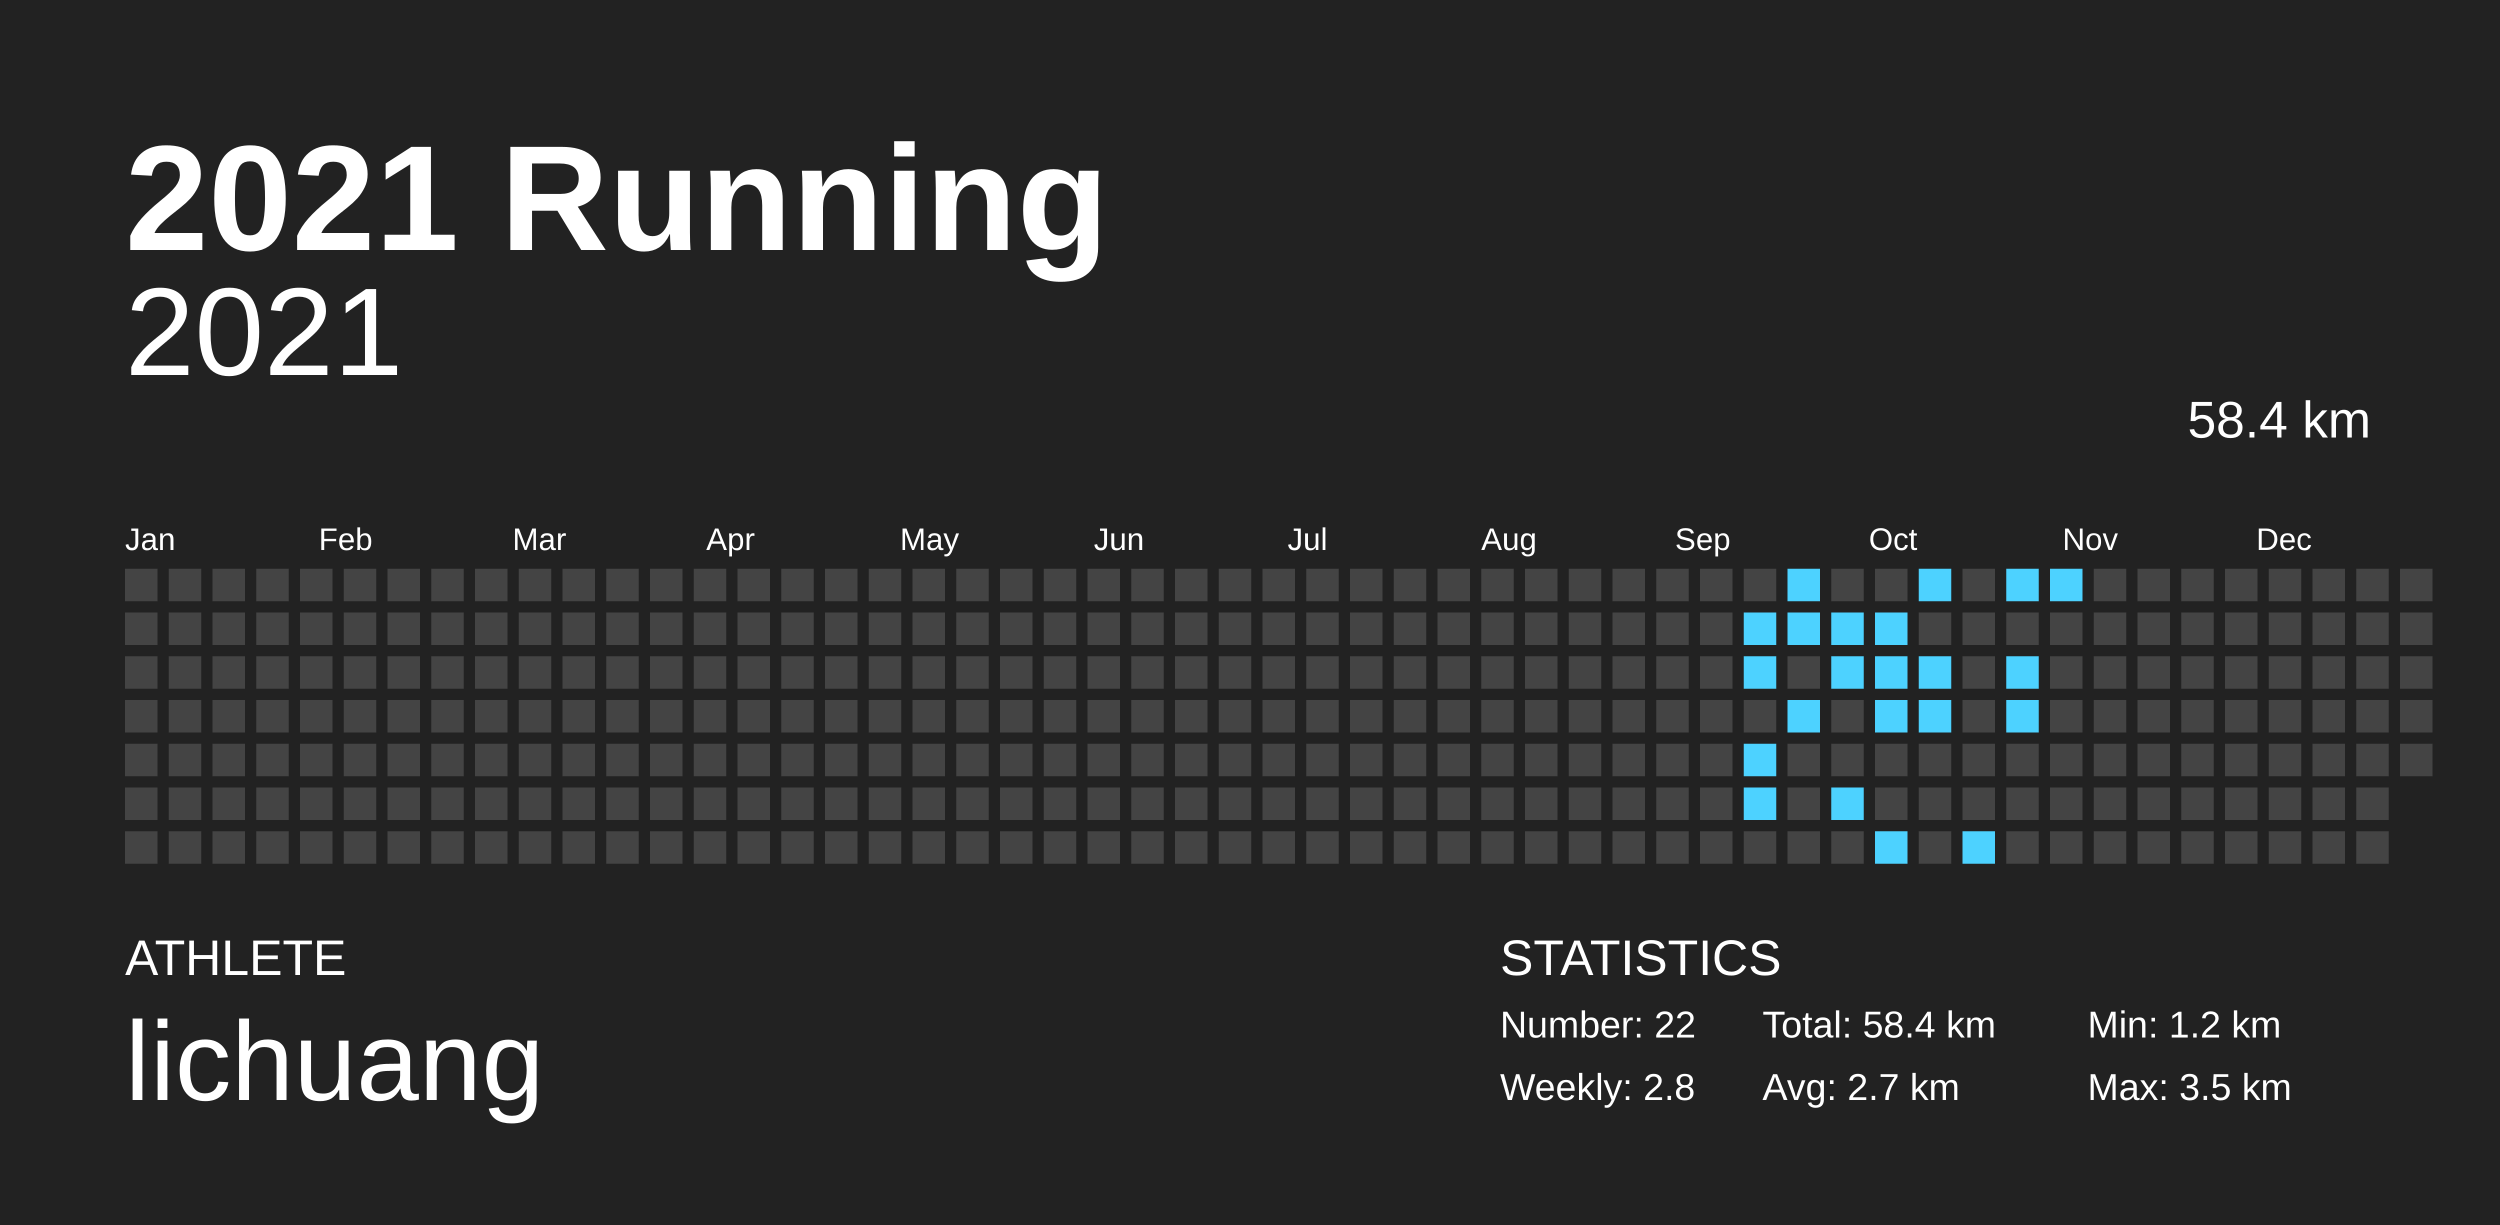
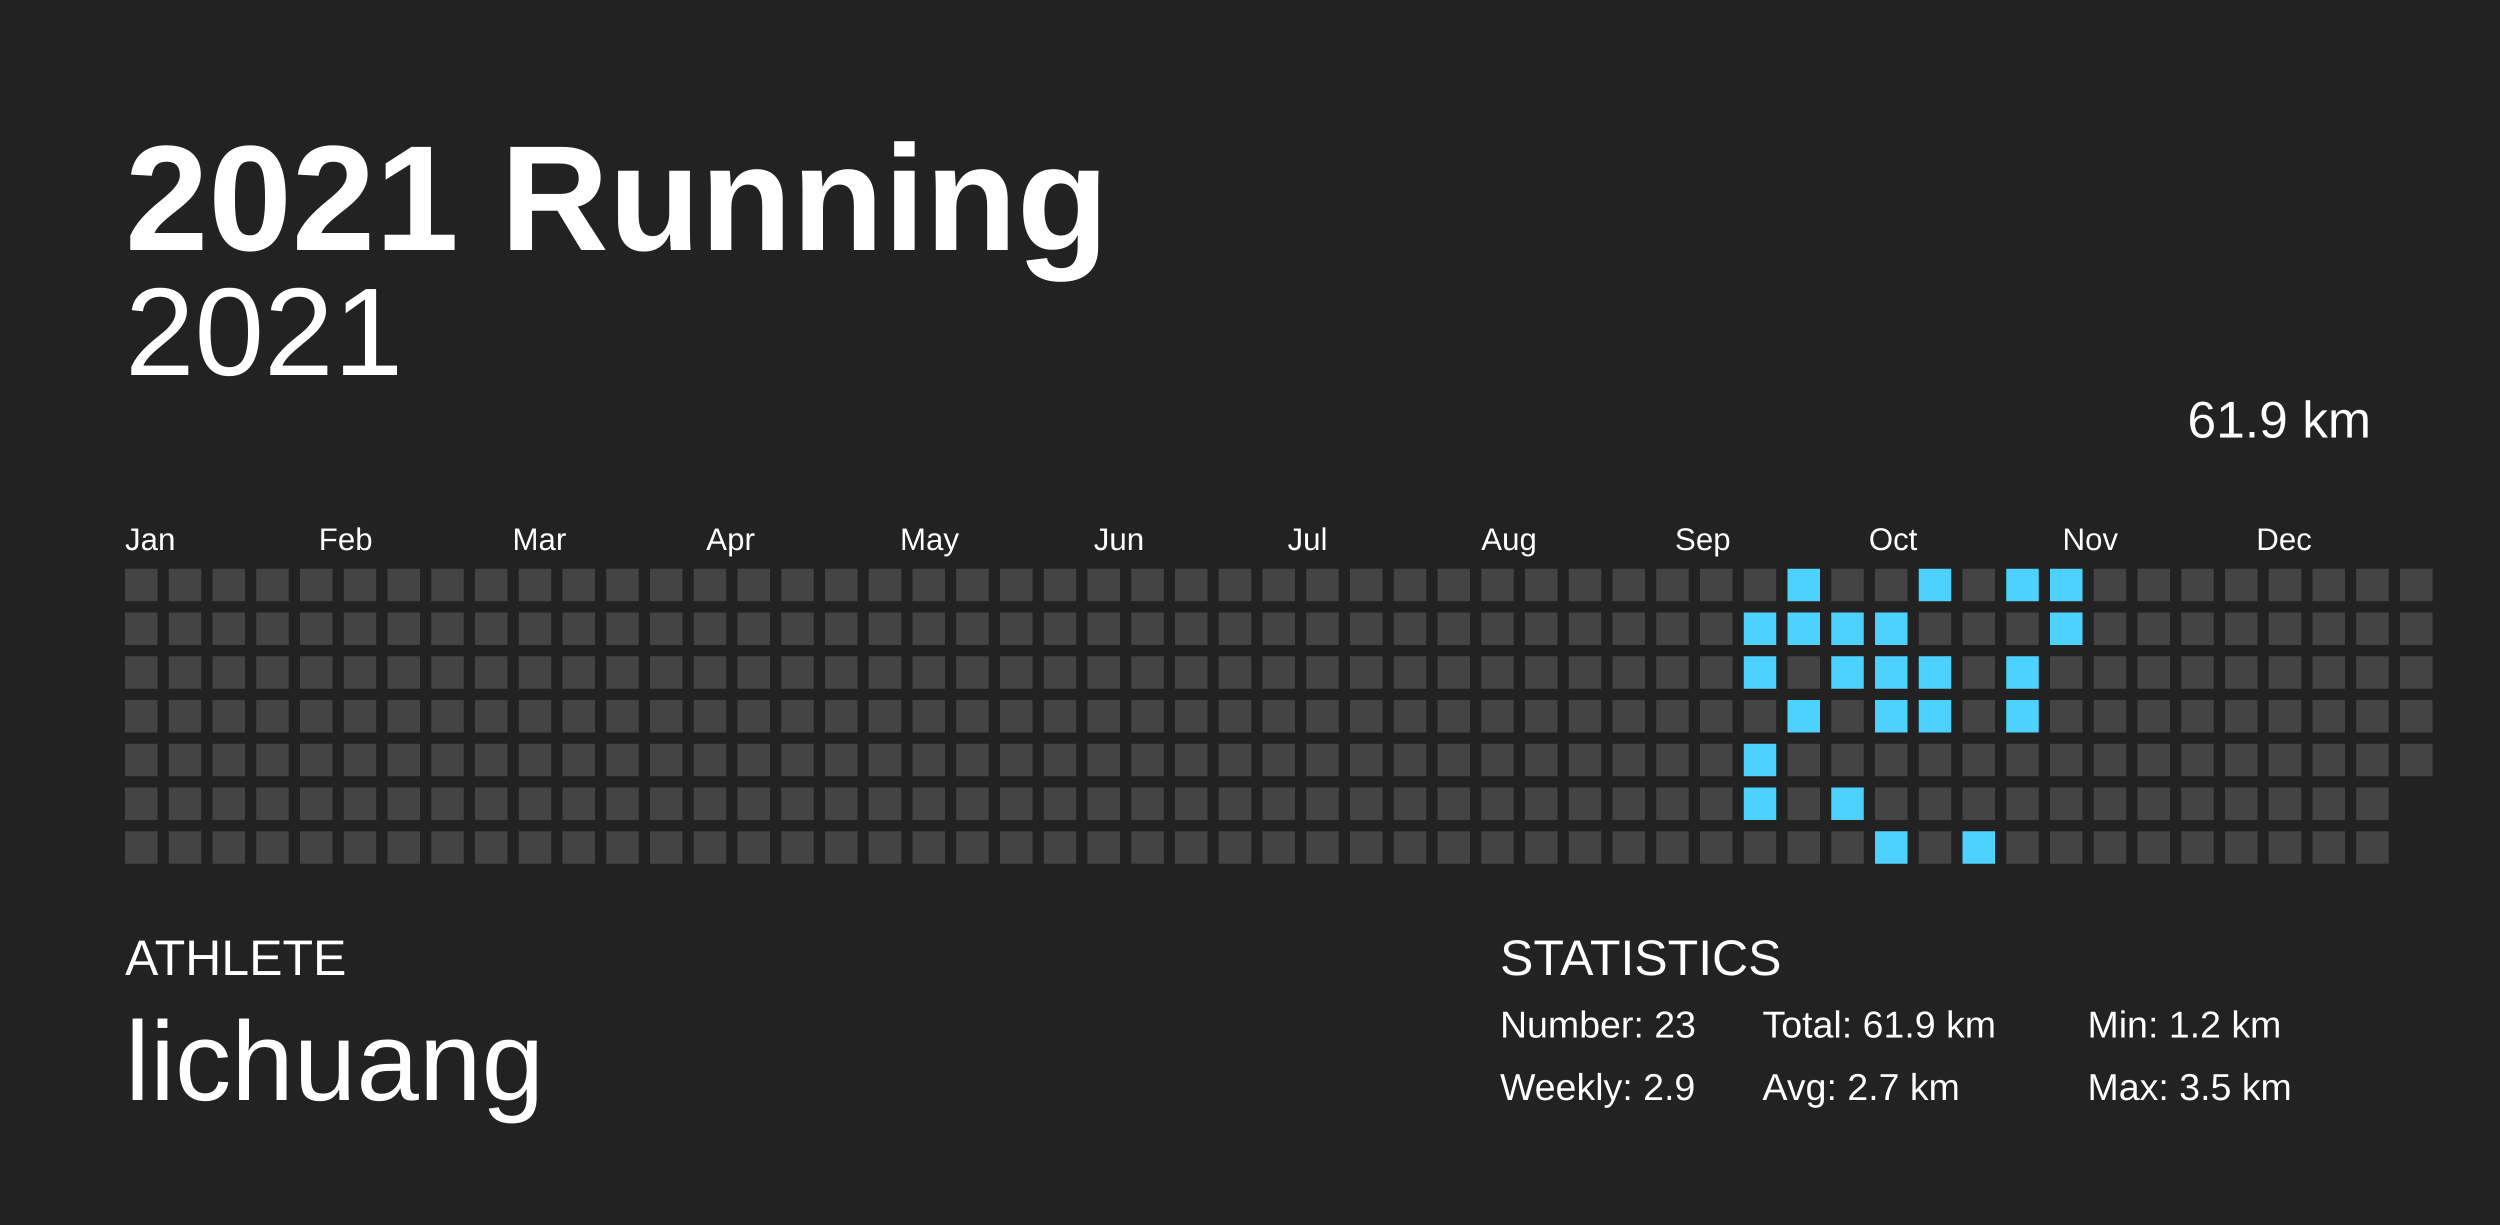
<svg xmlns="http://www.w3.org/2000/svg" baseProfile="full" height="98mm" version="1.1" viewBox="0,0,200,98" width="200mm">
  <defs />
  <rect fill="#222222" height="98" width="200" x="0" y="0" />
  <text fill="#FFFFFF" style="font-size:12px; font-family:Arial; font-weight:bold;" x="10" y="20">2021 Running</text>
  <text fill="#FFFFFF" style="font-size:4px; font-family:Arial" x="10" y="78">ATHLETE</text>
  <text fill="#FFFFFF" style="font-size:9px; font-family:Arial" x="10" y="88">lichuang</text>
  <text fill="#FFFFFF" style="font-size:4px; font-family:Arial" x="120" y="78">STATISTICS</text>
-   <text fill="#FFFFFF" style="font-size:3px; font-family:Arial" x="120" y="83">Number: 22</text>
-   <text fill="#FFFFFF" style="font-size:3px; font-family:Arial" x="120" y="88">Weekly: 2.8</text>
-   <text fill="#FFFFFF" style="font-size:3px; font-family:Arial" x="141" y="83">Total: 58.4 km</text>
+   <text fill="#FFFFFF" style="font-size:3px; font-family:Arial" x="120" y="83">Number: 23</text>
+   <text fill="#FFFFFF" style="font-size:3px; font-family:Arial" x="120" y="88">Weekly: 2.9</text>
+   <text fill="#FFFFFF" style="font-size:3px; font-family:Arial" x="141" y="83">Total: 61.9 km</text>
  <text fill="#FFFFFF" style="font-size:3px; font-family:Arial" x="141" y="88">Avg: 2.7 km</text>
  <text fill="#FFFFFF" style="font-size:3px; font-family:Arial" x="167" y="83">Min: 1.2 km</text>
  <text fill="#FFFFFF" style="font-size:3px; font-family:Arial" x="167" y="88">Max: 3.5 km</text>
  <text alignment-baseline="hanging" fill="#FFFFFF" style="font-size:10.0px; font-family:Arial;" x="10" y="30">2021</text>
-   <text alignment-baseline="hanging" fill="#FFFFFF" style="font-size:4.125px; font-family:Arial;" x="175" y="35">58.4 km</text>
+   <text alignment-baseline="hanging" fill="#FFFFFF" style="font-size:4.125px; font-family:Arial;" x="175" y="35">61.9 km</text>
  <text fill="#FFFFFF" style="font-size:2.5px; font-family:Arial" x="10.0" y="44">Jan</text>
  <text fill="#FFFFFF" style="font-size:2.5px; font-family:Arial" x="25.5" y="44">Feb</text>
  <text fill="#FFFFFF" style="font-size:2.5px; font-family:Arial" x="41.0" y="44">Mar</text>
  <text fill="#FFFFFF" style="font-size:2.5px; font-family:Arial" x="56.5" y="44">Apr</text>
  <text fill="#FFFFFF" style="font-size:2.5px; font-family:Arial" x="72.0" y="44">May</text>
  <text fill="#FFFFFF" style="font-size:2.5px; font-family:Arial" x="87.5" y="44">Jun</text>
  <text fill="#FFFFFF" style="font-size:2.5px; font-family:Arial" x="103.0" y="44">Jul</text>
  <text fill="#FFFFFF" style="font-size:2.5px; font-family:Arial" x="118.5" y="44">Aug</text>
  <text fill="#FFFFFF" style="font-size:2.5px; font-family:Arial" x="134.0" y="44">Sep</text>
  <text fill="#FFFFFF" style="font-size:2.5px; font-family:Arial" x="149.5" y="44">Oct</text>
  <text fill="#FFFFFF" style="font-size:2.5px; font-family:Arial" x="165.0" y="44">Nov</text>
  <text fill="#FFFFFF" style="font-size:2.5px; font-family:Arial" x="180.5" y="44">Dec</text>
  <rect fill="#444444" height="2.6" width="2.6" x="10.0" y="45.5" />
  <rect fill="#444444" height="2.6" width="2.6" x="10.0" y="49.0" />
  <rect fill="#444444" height="2.6" width="2.6" x="10.0" y="52.5" />
  <rect fill="#444444" height="2.6" width="2.6" x="10.0" y="56.0" />
  <rect fill="#444444" height="2.6" width="2.6" x="10.0" y="59.5" />
  <rect fill="#444444" height="2.6" width="2.6" x="10.0" y="63.0" />
  <rect fill="#444444" height="2.6" width="2.6" x="10.0" y="66.5" />
  <rect fill="#444444" height="2.6" width="2.6" x="13.5" y="45.5" />
  <rect fill="#444444" height="2.6" width="2.6" x="13.5" y="49.0" />
  <rect fill="#444444" height="2.6" width="2.6" x="13.5" y="52.5" />
  <rect fill="#444444" height="2.6" width="2.6" x="13.5" y="56.0" />
  <rect fill="#444444" height="2.6" width="2.6" x="13.5" y="59.5" />
  <rect fill="#444444" height="2.6" width="2.6" x="13.5" y="63.0" />
  <rect fill="#444444" height="2.6" width="2.6" x="13.5" y="66.5" />
  <rect fill="#444444" height="2.6" width="2.6" x="17.0" y="45.5" />
  <rect fill="#444444" height="2.6" width="2.6" x="17.0" y="49.0" />
  <rect fill="#444444" height="2.6" width="2.6" x="17.0" y="52.5" />
  <rect fill="#444444" height="2.6" width="2.6" x="17.0" y="56.0" />
  <rect fill="#444444" height="2.6" width="2.6" x="17.0" y="59.5" />
  <rect fill="#444444" height="2.6" width="2.6" x="17.0" y="63.0" />
  <rect fill="#444444" height="2.6" width="2.6" x="17.0" y="66.5" />
  <rect fill="#444444" height="2.6" width="2.6" x="20.5" y="45.5" />
  <rect fill="#444444" height="2.6" width="2.6" x="20.5" y="49.0" />
  <rect fill="#444444" height="2.6" width="2.6" x="20.5" y="52.5" />
  <rect fill="#444444" height="2.6" width="2.6" x="20.5" y="56.0" />
  <rect fill="#444444" height="2.6" width="2.6" x="20.5" y="59.5" />
  <rect fill="#444444" height="2.6" width="2.6" x="20.5" y="63.0" />
  <rect fill="#444444" height="2.6" width="2.6" x="20.5" y="66.5" />
  <rect fill="#444444" height="2.6" width="2.6" x="24.0" y="45.5" />
  <rect fill="#444444" height="2.6" width="2.6" x="24.0" y="49.0" />
  <rect fill="#444444" height="2.6" width="2.6" x="24.0" y="52.5" />
  <rect fill="#444444" height="2.6" width="2.6" x="24.0" y="56.0" />
  <rect fill="#444444" height="2.6" width="2.6" x="24.0" y="59.5" />
  <rect fill="#444444" height="2.6" width="2.6" x="24.0" y="63.0" />
  <rect fill="#444444" height="2.6" width="2.6" x="24.0" y="66.5" />
  <rect fill="#444444" height="2.6" width="2.6" x="27.5" y="45.5" />
  <rect fill="#444444" height="2.6" width="2.6" x="27.5" y="49.0" />
  <rect fill="#444444" height="2.6" width="2.6" x="27.5" y="52.5" />
  <rect fill="#444444" height="2.6" width="2.6" x="27.5" y="56.0" />
  <rect fill="#444444" height="2.6" width="2.6" x="27.5" y="59.5" />
  <rect fill="#444444" height="2.6" width="2.6" x="27.5" y="63.0" />
  <rect fill="#444444" height="2.6" width="2.6" x="27.5" y="66.5" />
  <rect fill="#444444" height="2.6" width="2.6" x="31.0" y="45.5" />
  <rect fill="#444444" height="2.6" width="2.6" x="31.0" y="49.0" />
  <rect fill="#444444" height="2.6" width="2.6" x="31.0" y="52.5" />
  <rect fill="#444444" height="2.6" width="2.6" x="31.0" y="56.0" />
  <rect fill="#444444" height="2.6" width="2.6" x="31.0" y="59.5" />
  <rect fill="#444444" height="2.6" width="2.6" x="31.0" y="63.0" />
  <rect fill="#444444" height="2.6" width="2.6" x="31.0" y="66.5" />
  <rect fill="#444444" height="2.6" width="2.6" x="34.5" y="45.5" />
  <rect fill="#444444" height="2.6" width="2.6" x="34.5" y="49.0" />
  <rect fill="#444444" height="2.6" width="2.6" x="34.5" y="52.5" />
  <rect fill="#444444" height="2.6" width="2.6" x="34.5" y="56.0" />
  <rect fill="#444444" height="2.6" width="2.6" x="34.5" y="59.5" />
  <rect fill="#444444" height="2.6" width="2.6" x="34.5" y="63.0" />
  <rect fill="#444444" height="2.6" width="2.6" x="34.5" y="66.5" />
  <rect fill="#444444" height="2.6" width="2.6" x="38.0" y="45.5" />
  <rect fill="#444444" height="2.6" width="2.6" x="38.0" y="49.0" />
  <rect fill="#444444" height="2.6" width="2.6" x="38.0" y="52.5" />
  <rect fill="#444444" height="2.6" width="2.6" x="38.0" y="56.0" />
  <rect fill="#444444" height="2.6" width="2.6" x="38.0" y="59.5" />
  <rect fill="#444444" height="2.6" width="2.6" x="38.0" y="63.0" />
  <rect fill="#444444" height="2.6" width="2.6" x="38.0" y="66.5" />
  <rect fill="#444444" height="2.6" width="2.6" x="41.5" y="45.5" />
  <rect fill="#444444" height="2.6" width="2.6" x="41.5" y="49.0" />
  <rect fill="#444444" height="2.6" width="2.6" x="41.5" y="52.5" />
  <rect fill="#444444" height="2.6" width="2.6" x="41.5" y="56.0" />
  <rect fill="#444444" height="2.6" width="2.6" x="41.5" y="59.5" />
  <rect fill="#444444" height="2.6" width="2.6" x="41.5" y="63.0" />
  <rect fill="#444444" height="2.6" width="2.6" x="41.5" y="66.5" />
  <rect fill="#444444" height="2.6" width="2.6" x="45.0" y="45.5" />
  <rect fill="#444444" height="2.6" width="2.6" x="45.0" y="49.0" />
  <rect fill="#444444" height="2.6" width="2.6" x="45.0" y="52.5" />
  <rect fill="#444444" height="2.6" width="2.6" x="45.0" y="56.0" />
  <rect fill="#444444" height="2.6" width="2.6" x="45.0" y="59.5" />
  <rect fill="#444444" height="2.6" width="2.6" x="45.0" y="63.0" />
  <rect fill="#444444" height="2.6" width="2.6" x="45.0" y="66.5" />
  <rect fill="#444444" height="2.6" width="2.6" x="48.5" y="45.5" />
  <rect fill="#444444" height="2.6" width="2.6" x="48.5" y="49.0" />
  <rect fill="#444444" height="2.6" width="2.6" x="48.5" y="52.5" />
  <rect fill="#444444" height="2.6" width="2.6" x="48.5" y="56.0" />
  <rect fill="#444444" height="2.6" width="2.6" x="48.5" y="59.5" />
  <rect fill="#444444" height="2.6" width="2.6" x="48.5" y="63.0" />
  <rect fill="#444444" height="2.6" width="2.6" x="48.5" y="66.5" />
  <rect fill="#444444" height="2.6" width="2.6" x="52.0" y="45.5" />
  <rect fill="#444444" height="2.6" width="2.6" x="52.0" y="49.0" />
  <rect fill="#444444" height="2.6" width="2.6" x="52.0" y="52.5" />
  <rect fill="#444444" height="2.6" width="2.6" x="52.0" y="56.0" />
  <rect fill="#444444" height="2.6" width="2.6" x="52.0" y="59.5" />
  <rect fill="#444444" height="2.6" width="2.6" x="52.0" y="63.0" />
  <rect fill="#444444" height="2.6" width="2.6" x="52.0" y="66.5" />
  <rect fill="#444444" height="2.6" width="2.6" x="55.5" y="45.5" />
  <rect fill="#444444" height="2.6" width="2.6" x="55.5" y="49.0" />
  <rect fill="#444444" height="2.6" width="2.6" x="55.5" y="52.5" />
  <rect fill="#444444" height="2.6" width="2.6" x="55.5" y="56.0" />
  <rect fill="#444444" height="2.6" width="2.6" x="55.5" y="59.5" />
  <rect fill="#444444" height="2.6" width="2.6" x="55.5" y="63.0" />
  <rect fill="#444444" height="2.6" width="2.6" x="55.5" y="66.5" />
  <rect fill="#444444" height="2.6" width="2.6" x="59.0" y="45.5" />
  <rect fill="#444444" height="2.6" width="2.6" x="59.0" y="49.0" />
  <rect fill="#444444" height="2.6" width="2.6" x="59.0" y="52.5" />
  <rect fill="#444444" height="2.6" width="2.6" x="59.0" y="56.0" />
  <rect fill="#444444" height="2.6" width="2.6" x="59.0" y="59.5" />
  <rect fill="#444444" height="2.6" width="2.6" x="59.0" y="63.0" />
  <rect fill="#444444" height="2.6" width="2.6" x="59.0" y="66.5" />
  <rect fill="#444444" height="2.6" width="2.6" x="62.5" y="45.5" />
  <rect fill="#444444" height="2.6" width="2.6" x="62.5" y="49.0" />
  <rect fill="#444444" height="2.6" width="2.6" x="62.5" y="52.5" />
  <rect fill="#444444" height="2.6" width="2.6" x="62.5" y="56.0" />
  <rect fill="#444444" height="2.6" width="2.6" x="62.5" y="59.5" />
  <rect fill="#444444" height="2.6" width="2.6" x="62.5" y="63.0" />
  <rect fill="#444444" height="2.6" width="2.6" x="62.5" y="66.5" />
  <rect fill="#444444" height="2.6" width="2.6" x="66.0" y="45.5" />
  <rect fill="#444444" height="2.6" width="2.6" x="66.0" y="49.0" />
  <rect fill="#444444" height="2.6" width="2.6" x="66.0" y="52.5" />
  <rect fill="#444444" height="2.6" width="2.6" x="66.0" y="56.0" />
  <rect fill="#444444" height="2.6" width="2.6" x="66.0" y="59.5" />
  <rect fill="#444444" height="2.6" width="2.6" x="66.0" y="63.0" />
  <rect fill="#444444" height="2.6" width="2.6" x="66.0" y="66.5" />
  <rect fill="#444444" height="2.6" width="2.6" x="69.5" y="45.5" />
  <rect fill="#444444" height="2.6" width="2.6" x="69.5" y="49.0" />
  <rect fill="#444444" height="2.6" width="2.6" x="69.5" y="52.5" />
  <rect fill="#444444" height="2.6" width="2.6" x="69.5" y="56.0" />
  <rect fill="#444444" height="2.6" width="2.6" x="69.5" y="59.5" />
  <rect fill="#444444" height="2.6" width="2.6" x="69.5" y="63.0" />
  <rect fill="#444444" height="2.6" width="2.6" x="69.5" y="66.5" />
  <rect fill="#444444" height="2.6" width="2.6" x="73.0" y="45.5" />
  <rect fill="#444444" height="2.6" width="2.6" x="73.0" y="49.0" />
  <rect fill="#444444" height="2.6" width="2.6" x="73.0" y="52.5" />
  <rect fill="#444444" height="2.6" width="2.6" x="73.0" y="56.0" />
  <rect fill="#444444" height="2.6" width="2.6" x="73.0" y="59.5" />
  <rect fill="#444444" height="2.6" width="2.6" x="73.0" y="63.0" />
  <rect fill="#444444" height="2.6" width="2.6" x="73.0" y="66.5" />
  <rect fill="#444444" height="2.6" width="2.6" x="76.5" y="45.5" />
  <rect fill="#444444" height="2.6" width="2.6" x="76.5" y="49.0" />
  <rect fill="#444444" height="2.6" width="2.6" x="76.5" y="52.5" />
  <rect fill="#444444" height="2.6" width="2.6" x="76.5" y="56.0" />
  <rect fill="#444444" height="2.6" width="2.6" x="76.5" y="59.5" />
  <rect fill="#444444" height="2.6" width="2.6" x="76.5" y="63.0" />
  <rect fill="#444444" height="2.6" width="2.6" x="76.5" y="66.5" />
  <rect fill="#444444" height="2.6" width="2.6" x="80.0" y="45.5" />
  <rect fill="#444444" height="2.6" width="2.6" x="80.0" y="49.0" />
  <rect fill="#444444" height="2.6" width="2.6" x="80.0" y="52.5" />
  <rect fill="#444444" height="2.6" width="2.6" x="80.0" y="56.0" />
  <rect fill="#444444" height="2.6" width="2.6" x="80.0" y="59.5" />
  <rect fill="#444444" height="2.6" width="2.6" x="80.0" y="63.0" />
  <rect fill="#444444" height="2.6" width="2.6" x="80.0" y="66.5" />
  <rect fill="#444444" height="2.6" width="2.6" x="83.5" y="45.5" />
  <rect fill="#444444" height="2.6" width="2.6" x="83.5" y="49.0" />
  <rect fill="#444444" height="2.6" width="2.6" x="83.5" y="52.5" />
  <rect fill="#444444" height="2.6" width="2.6" x="83.5" y="56.0" />
  <rect fill="#444444" height="2.6" width="2.6" x="83.5" y="59.5" />
  <rect fill="#444444" height="2.6" width="2.6" x="83.5" y="63.0" />
  <rect fill="#444444" height="2.6" width="2.6" x="83.5" y="66.5" />
  <rect fill="#444444" height="2.6" width="2.6" x="87.0" y="45.5" />
  <rect fill="#444444" height="2.6" width="2.6" x="87.0" y="49.0" />
  <rect fill="#444444" height="2.6" width="2.6" x="87.0" y="52.5" />
  <rect fill="#444444" height="2.6" width="2.6" x="87.0" y="56.0" />
  <rect fill="#444444" height="2.6" width="2.6" x="87.0" y="59.5" />
  <rect fill="#444444" height="2.6" width="2.6" x="87.0" y="63.0" />
  <rect fill="#444444" height="2.6" width="2.6" x="87.0" y="66.5" />
  <rect fill="#444444" height="2.6" width="2.6" x="90.5" y="45.5" />
  <rect fill="#444444" height="2.6" width="2.6" x="90.5" y="49.0" />
  <rect fill="#444444" height="2.6" width="2.6" x="90.5" y="52.5" />
  <rect fill="#444444" height="2.6" width="2.6" x="90.5" y="56.0" />
  <rect fill="#444444" height="2.6" width="2.6" x="90.5" y="59.5" />
  <rect fill="#444444" height="2.6" width="2.6" x="90.5" y="63.0" />
  <rect fill="#444444" height="2.6" width="2.6" x="90.5" y="66.5" />
  <rect fill="#444444" height="2.6" width="2.6" x="94.0" y="45.5" />
  <rect fill="#444444" height="2.6" width="2.6" x="94.0" y="49.0" />
  <rect fill="#444444" height="2.6" width="2.6" x="94.0" y="52.5" />
  <rect fill="#444444" height="2.6" width="2.6" x="94.0" y="56.0" />
  <rect fill="#444444" height="2.6" width="2.6" x="94.0" y="59.5" />
  <rect fill="#444444" height="2.6" width="2.6" x="94.0" y="63.0" />
  <rect fill="#444444" height="2.6" width="2.6" x="94.0" y="66.5" />
  <rect fill="#444444" height="2.6" width="2.6" x="97.5" y="45.5" />
  <rect fill="#444444" height="2.6" width="2.6" x="97.5" y="49.0" />
  <rect fill="#444444" height="2.6" width="2.6" x="97.5" y="52.5" />
  <rect fill="#444444" height="2.6" width="2.6" x="97.5" y="56.0" />
  <rect fill="#444444" height="2.6" width="2.6" x="97.5" y="59.5" />
  <rect fill="#444444" height="2.6" width="2.6" x="97.5" y="63.0" />
  <rect fill="#444444" height="2.6" width="2.6" x="97.5" y="66.5" />
  <rect fill="#444444" height="2.6" width="2.6" x="101.0" y="45.5" />
  <rect fill="#444444" height="2.6" width="2.6" x="101.0" y="49.0" />
  <rect fill="#444444" height="2.6" width="2.6" x="101.0" y="52.5" />
  <rect fill="#444444" height="2.6" width="2.6" x="101.0" y="56.0" />
  <rect fill="#444444" height="2.6" width="2.6" x="101.0" y="59.5" />
  <rect fill="#444444" height="2.6" width="2.6" x="101.0" y="63.0" />
  <rect fill="#444444" height="2.6" width="2.6" x="101.0" y="66.5" />
  <rect fill="#444444" height="2.6" width="2.6" x="104.5" y="45.5" />
  <rect fill="#444444" height="2.6" width="2.6" x="104.5" y="49.0" />
  <rect fill="#444444" height="2.6" width="2.6" x="104.5" y="52.5" />
  <rect fill="#444444" height="2.6" width="2.6" x="104.5" y="56.0" />
  <rect fill="#444444" height="2.6" width="2.6" x="104.5" y="59.5" />
  <rect fill="#444444" height="2.6" width="2.6" x="104.5" y="63.0" />
  <rect fill="#444444" height="2.6" width="2.6" x="104.5" y="66.5" />
  <rect fill="#444444" height="2.6" width="2.6" x="108.0" y="45.5" />
  <rect fill="#444444" height="2.6" width="2.6" x="108.0" y="49.0" />
  <rect fill="#444444" height="2.6" width="2.6" x="108.0" y="52.5" />
  <rect fill="#444444" height="2.6" width="2.6" x="108.0" y="56.0" />
  <rect fill="#444444" height="2.6" width="2.6" x="108.0" y="59.5" />
  <rect fill="#444444" height="2.6" width="2.6" x="108.0" y="63.0" />
  <rect fill="#444444" height="2.6" width="2.6" x="108.0" y="66.5" />
  <rect fill="#444444" height="2.6" width="2.6" x="111.5" y="45.5" />
  <rect fill="#444444" height="2.6" width="2.6" x="111.5" y="49.0" />
  <rect fill="#444444" height="2.6" width="2.6" x="111.5" y="52.5" />
  <rect fill="#444444" height="2.6" width="2.6" x="111.5" y="56.0" />
  <rect fill="#444444" height="2.6" width="2.6" x="111.5" y="59.5" />
  <rect fill="#444444" height="2.6" width="2.6" x="111.5" y="63.0" />
  <rect fill="#444444" height="2.6" width="2.6" x="111.5" y="66.5" />
  <rect fill="#444444" height="2.6" width="2.6" x="115.0" y="45.5" />
  <rect fill="#444444" height="2.6" width="2.6" x="115.0" y="49.0" />
  <rect fill="#444444" height="2.6" width="2.6" x="115.0" y="52.5" />
  <rect fill="#444444" height="2.6" width="2.6" x="115.0" y="56.0" />
  <rect fill="#444444" height="2.6" width="2.6" x="115.0" y="59.5" />
  <rect fill="#444444" height="2.6" width="2.6" x="115.0" y="63.0" />
  <rect fill="#444444" height="2.6" width="2.6" x="115.0" y="66.5" />
  <rect fill="#444444" height="2.6" width="2.6" x="118.5" y="45.5" />
  <rect fill="#444444" height="2.6" width="2.6" x="118.5" y="49.0" />
  <rect fill="#444444" height="2.6" width="2.6" x="118.5" y="52.5" />
  <rect fill="#444444" height="2.6" width="2.6" x="118.5" y="56.0" />
  <rect fill="#444444" height="2.6" width="2.6" x="118.5" y="59.5" />
  <rect fill="#444444" height="2.6" width="2.6" x="118.5" y="63.0" />
  <rect fill="#444444" height="2.6" width="2.6" x="118.5" y="66.5" />
  <rect fill="#444444" height="2.6" width="2.6" x="122.0" y="45.5" />
  <rect fill="#444444" height="2.6" width="2.6" x="122.0" y="49.0" />
  <rect fill="#444444" height="2.6" width="2.6" x="122.0" y="52.5" />
  <rect fill="#444444" height="2.6" width="2.6" x="122.0" y="56.0" />
  <rect fill="#444444" height="2.6" width="2.6" x="122.0" y="59.5" />
  <rect fill="#444444" height="2.6" width="2.6" x="122.0" y="63.0" />
  <rect fill="#444444" height="2.6" width="2.6" x="122.0" y="66.5" />
  <rect fill="#444444" height="2.6" width="2.6" x="125.5" y="45.5" />
  <rect fill="#444444" height="2.6" width="2.6" x="125.5" y="49.0" />
  <rect fill="#444444" height="2.6" width="2.6" x="125.5" y="52.5" />
  <rect fill="#444444" height="2.6" width="2.6" x="125.5" y="56.0" />
  <rect fill="#444444" height="2.6" width="2.6" x="125.5" y="59.5" />
  <rect fill="#444444" height="2.6" width="2.6" x="125.5" y="63.0" />
  <rect fill="#444444" height="2.6" width="2.6" x="125.5" y="66.5" />
  <rect fill="#444444" height="2.6" width="2.6" x="129.0" y="45.5" />
  <rect fill="#444444" height="2.6" width="2.6" x="129.0" y="49.0" />
  <rect fill="#444444" height="2.6" width="2.6" x="129.0" y="52.5" />
  <rect fill="#444444" height="2.6" width="2.6" x="129.0" y="56.0" />
  <rect fill="#444444" height="2.6" width="2.6" x="129.0" y="59.5" />
  <rect fill="#444444" height="2.6" width="2.6" x="129.0" y="63.0" />
  <rect fill="#444444" height="2.6" width="2.6" x="129.0" y="66.5" />
  <rect fill="#444444" height="2.6" width="2.6" x="132.5" y="45.5" />
  <rect fill="#444444" height="2.6" width="2.6" x="132.5" y="49.0" />
  <rect fill="#444444" height="2.6" width="2.6" x="132.5" y="52.5" />
  <rect fill="#444444" height="2.6" width="2.6" x="132.5" y="56.0" />
  <rect fill="#444444" height="2.6" width="2.6" x="132.5" y="59.5" />
  <rect fill="#444444" height="2.6" width="2.6" x="132.5" y="63.0" />
  <rect fill="#444444" height="2.6" width="2.6" x="132.5" y="66.5" />
  <rect fill="#444444" height="2.6" width="2.6" x="136.0" y="45.5" />
  <rect fill="#444444" height="2.6" width="2.6" x="136.0" y="49.0" />
  <rect fill="#444444" height="2.6" width="2.6" x="136.0" y="52.5" />
  <rect fill="#444444" height="2.6" width="2.6" x="136.0" y="56.0" />
  <rect fill="#444444" height="2.6" width="2.6" x="136.0" y="59.5" />
  <rect fill="#444444" height="2.6" width="2.6" x="136.0" y="63.0" />
  <rect fill="#444444" height="2.6" width="2.6" x="136.0" y="66.5" />
  <rect fill="#444444" height="2.6" width="2.6" x="139.5" y="45.5" />
  <rect fill="#4dd2ff" height="2.6" width="2.6" x="139.5" y="49.0" />
  <rect fill="#4dd2ff" height="2.6" width="2.6" x="139.5" y="52.5" />
  <rect fill="#444444" height="2.6" width="2.6" x="139.5" y="56.0" />
  <rect fill="#4dd2ff" height="2.6" width="2.6" x="139.5" y="59.5" />
  <rect fill="#4dd2ff" height="2.6" width="2.6" x="139.5" y="63.0" />
  <rect fill="#444444" height="2.6" width="2.6" x="139.5" y="66.5" />
  <rect fill="#4dd2ff" height="2.6" width="2.6" x="143.0" y="45.5" />
  <rect fill="#4dd2ff" height="2.6" width="2.6" x="143.0" y="49.0" />
  <rect fill="#444444" height="2.6" width="2.6" x="143.0" y="52.5" />
  <rect fill="#4dd2ff" height="2.6" width="2.6" x="143.0" y="56.0" />
  <rect fill="#444444" height="2.6" width="2.6" x="143.0" y="59.5" />
  <rect fill="#444444" height="2.6" width="2.6" x="143.0" y="63.0" />
  <rect fill="#444444" height="2.6" width="2.6" x="143.0" y="66.5" />
  <rect fill="#444444" height="2.6" width="2.6" x="146.5" y="45.5" />
  <rect fill="#4dd2ff" height="2.6" width="2.6" x="146.5" y="49.0" />
  <rect fill="#4dd2ff" height="2.6" width="2.6" x="146.5" y="52.5" />
  <rect fill="#444444" height="2.6" width="2.6" x="146.5" y="56.0" />
  <rect fill="#444444" height="2.6" width="2.6" x="146.5" y="59.5" />
  <rect fill="#4dd2ff" height="2.6" width="2.6" x="146.5" y="63.0" />
  <rect fill="#444444" height="2.6" width="2.6" x="146.5" y="66.5" />
  <rect fill="#444444" height="2.6" width="2.6" x="150.0" y="45.5" />
  <rect fill="#4dd2ff" height="2.6" width="2.6" x="150.0" y="49.0" />
  <rect fill="#4dd2ff" height="2.6" width="2.6" x="150.0" y="52.5" />
  <rect fill="#4dd2ff" height="2.6" width="2.6" x="150.0" y="56.0" />
  <rect fill="#444444" height="2.6" width="2.6" x="150.0" y="59.5" />
  <rect fill="#444444" height="2.6" width="2.6" x="150.0" y="63.0" />
  <rect fill="#4dd2ff" height="2.6" width="2.6" x="150.0" y="66.5" />
  <rect fill="#4dd2ff" height="2.6" width="2.6" x="153.5" y="45.5" />
  <rect fill="#444444" height="2.6" width="2.6" x="153.5" y="49.0" />
  <rect fill="#4dd2ff" height="2.6" width="2.6" x="153.5" y="52.5" />
  <rect fill="#4dd2ff" height="2.6" width="2.6" x="153.5" y="56.0" />
  <rect fill="#444444" height="2.6" width="2.6" x="153.5" y="59.5" />
  <rect fill="#444444" height="2.6" width="2.6" x="153.5" y="63.0" />
  <rect fill="#444444" height="2.6" width="2.6" x="153.5" y="66.5" />
  <rect fill="#444444" height="2.6" width="2.6" x="157.0" y="45.5" />
  <rect fill="#444444" height="2.6" width="2.6" x="157.0" y="49.0" />
  <rect fill="#444444" height="2.6" width="2.6" x="157.0" y="52.5" />
  <rect fill="#444444" height="2.6" width="2.6" x="157.0" y="56.0" />
  <rect fill="#444444" height="2.6" width="2.6" x="157.0" y="59.5" />
  <rect fill="#444444" height="2.6" width="2.6" x="157.0" y="63.0" />
  <rect fill="#4dd2ff" height="2.6" width="2.6" x="157.0" y="66.5" />
  <rect fill="#4dd2ff" height="2.6" width="2.6" x="160.5" y="45.5" />
  <rect fill="#444444" height="2.6" width="2.6" x="160.5" y="49.0" />
  <rect fill="#4dd2ff" height="2.6" width="2.6" x="160.5" y="52.5" />
  <rect fill="#4dd2ff" height="2.6" width="2.6" x="160.5" y="56.0" />
  <rect fill="#444444" height="2.6" width="2.6" x="160.5" y="59.5" />
  <rect fill="#444444" height="2.6" width="2.6" x="160.5" y="63.0" />
  <rect fill="#444444" height="2.6" width="2.6" x="160.5" y="66.5" />
  <rect fill="#4dd2ff" height="2.6" width="2.6" x="164.0" y="45.5" />
-   <rect fill="#444444" height="2.6" width="2.6" x="164.0" y="49.0" />
+   <rect fill="#4dd2ff" height="2.6" width="2.6" x="164.0" y="49.0" />
  <rect fill="#444444" height="2.6" width="2.6" x="164.0" y="52.5" />
  <rect fill="#444444" height="2.6" width="2.6" x="164.0" y="56.0" />
  <rect fill="#444444" height="2.6" width="2.6" x="164.0" y="59.5" />
  <rect fill="#444444" height="2.6" width="2.6" x="164.0" y="63.0" />
  <rect fill="#444444" height="2.6" width="2.6" x="164.0" y="66.5" />
  <rect fill="#444444" height="2.6" width="2.6" x="167.5" y="45.5" />
  <rect fill="#444444" height="2.6" width="2.6" x="167.5" y="49.0" />
  <rect fill="#444444" height="2.6" width="2.6" x="167.5" y="52.5" />
  <rect fill="#444444" height="2.6" width="2.6" x="167.5" y="56.0" />
  <rect fill="#444444" height="2.6" width="2.6" x="167.5" y="59.5" />
  <rect fill="#444444" height="2.6" width="2.6" x="167.5" y="63.0" />
  <rect fill="#444444" height="2.6" width="2.6" x="167.5" y="66.5" />
  <rect fill="#444444" height="2.6" width="2.6" x="171.0" y="45.5" />
  <rect fill="#444444" height="2.6" width="2.6" x="171.0" y="49.0" />
  <rect fill="#444444" height="2.6" width="2.6" x="171.0" y="52.5" />
  <rect fill="#444444" height="2.6" width="2.6" x="171.0" y="56.0" />
  <rect fill="#444444" height="2.6" width="2.6" x="171.0" y="59.5" />
  <rect fill="#444444" height="2.6" width="2.6" x="171.0" y="63.0" />
  <rect fill="#444444" height="2.6" width="2.6" x="171.0" y="66.5" />
  <rect fill="#444444" height="2.6" width="2.6" x="174.5" y="45.5" />
  <rect fill="#444444" height="2.6" width="2.6" x="174.5" y="49.0" />
  <rect fill="#444444" height="2.6" width="2.6" x="174.5" y="52.5" />
  <rect fill="#444444" height="2.6" width="2.6" x="174.5" y="56.0" />
  <rect fill="#444444" height="2.6" width="2.6" x="174.5" y="59.5" />
  <rect fill="#444444" height="2.6" width="2.6" x="174.5" y="63.0" />
  <rect fill="#444444" height="2.6" width="2.6" x="174.5" y="66.5" />
  <rect fill="#444444" height="2.6" width="2.6" x="178.0" y="45.5" />
  <rect fill="#444444" height="2.6" width="2.6" x="178.0" y="49.0" />
  <rect fill="#444444" height="2.6" width="2.6" x="178.0" y="52.5" />
  <rect fill="#444444" height="2.6" width="2.6" x="178.0" y="56.0" />
  <rect fill="#444444" height="2.6" width="2.6" x="178.0" y="59.5" />
  <rect fill="#444444" height="2.6" width="2.6" x="178.0" y="63.0" />
  <rect fill="#444444" height="2.6" width="2.6" x="178.0" y="66.5" />
  <rect fill="#444444" height="2.6" width="2.6" x="181.5" y="45.5" />
  <rect fill="#444444" height="2.6" width="2.6" x="181.5" y="49.0" />
  <rect fill="#444444" height="2.6" width="2.6" x="181.5" y="52.5" />
  <rect fill="#444444" height="2.6" width="2.6" x="181.5" y="56.0" />
  <rect fill="#444444" height="2.6" width="2.6" x="181.5" y="59.5" />
  <rect fill="#444444" height="2.6" width="2.6" x="181.5" y="63.0" />
  <rect fill="#444444" height="2.6" width="2.6" x="181.5" y="66.5" />
  <rect fill="#444444" height="2.6" width="2.6" x="185.0" y="45.5" />
  <rect fill="#444444" height="2.6" width="2.6" x="185.0" y="49.0" />
  <rect fill="#444444" height="2.6" width="2.6" x="185.0" y="52.5" />
  <rect fill="#444444" height="2.6" width="2.6" x="185.0" y="56.0" />
  <rect fill="#444444" height="2.6" width="2.6" x="185.0" y="59.5" />
  <rect fill="#444444" height="2.6" width="2.6" x="185.0" y="63.0" />
  <rect fill="#444444" height="2.6" width="2.6" x="185.0" y="66.5" />
  <rect fill="#444444" height="2.6" width="2.6" x="188.5" y="45.5" />
  <rect fill="#444444" height="2.6" width="2.6" x="188.5" y="49.0" />
  <rect fill="#444444" height="2.6" width="2.6" x="188.5" y="52.5" />
  <rect fill="#444444" height="2.6" width="2.6" x="188.5" y="56.0" />
  <rect fill="#444444" height="2.6" width="2.6" x="188.5" y="59.5" />
  <rect fill="#444444" height="2.6" width="2.6" x="188.5" y="63.0" />
  <rect fill="#444444" height="2.6" width="2.6" x="188.5" y="66.5" />
  <rect fill="#444444" height="2.6" width="2.6" x="192.0" y="45.5" />
  <rect fill="#444444" height="2.6" width="2.6" x="192.0" y="49.0" />
  <rect fill="#444444" height="2.6" width="2.6" x="192.0" y="52.5" />
  <rect fill="#444444" height="2.6" width="2.6" x="192.0" y="56.0" />
  <rect fill="#444444" height="2.6" width="2.6" x="192.0" y="59.5" />
</svg>
